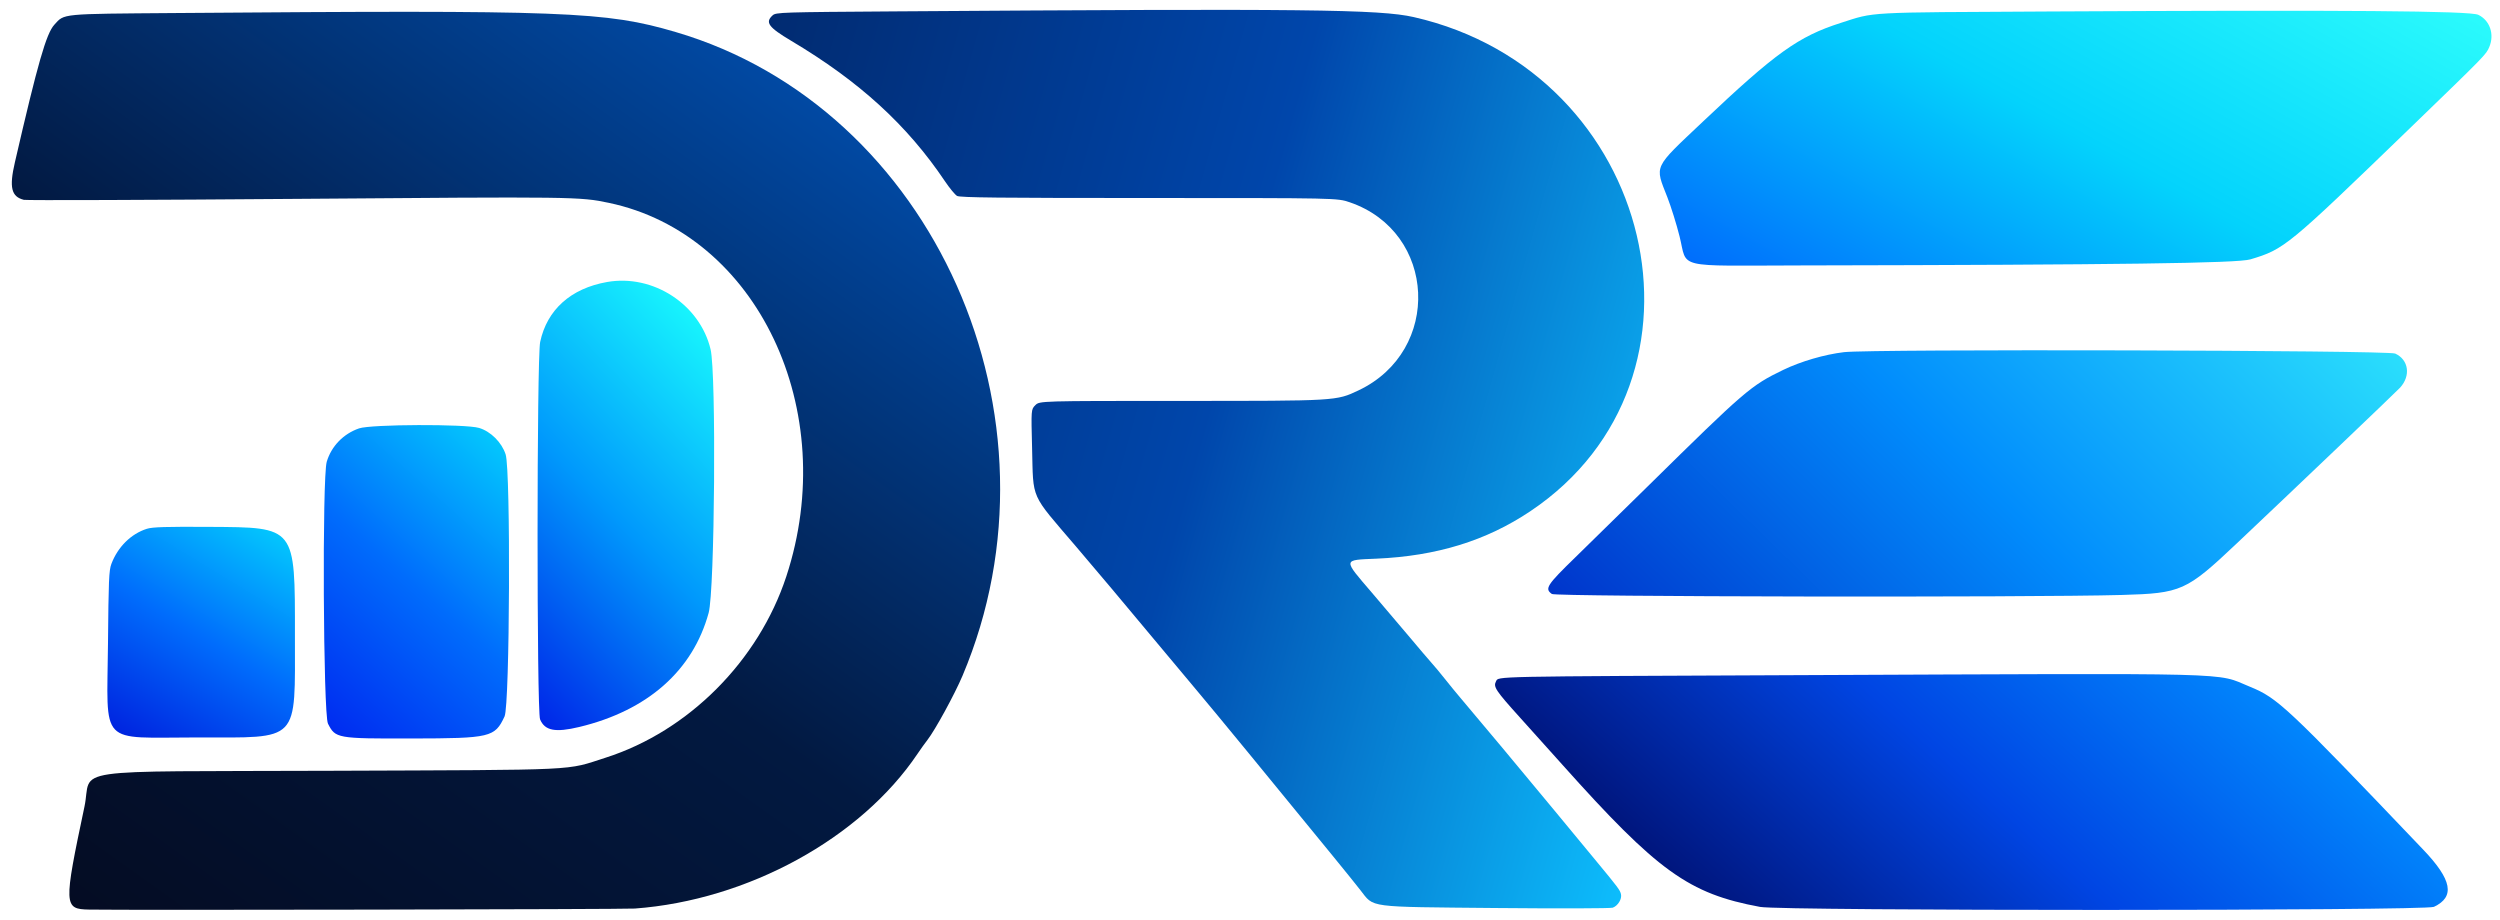
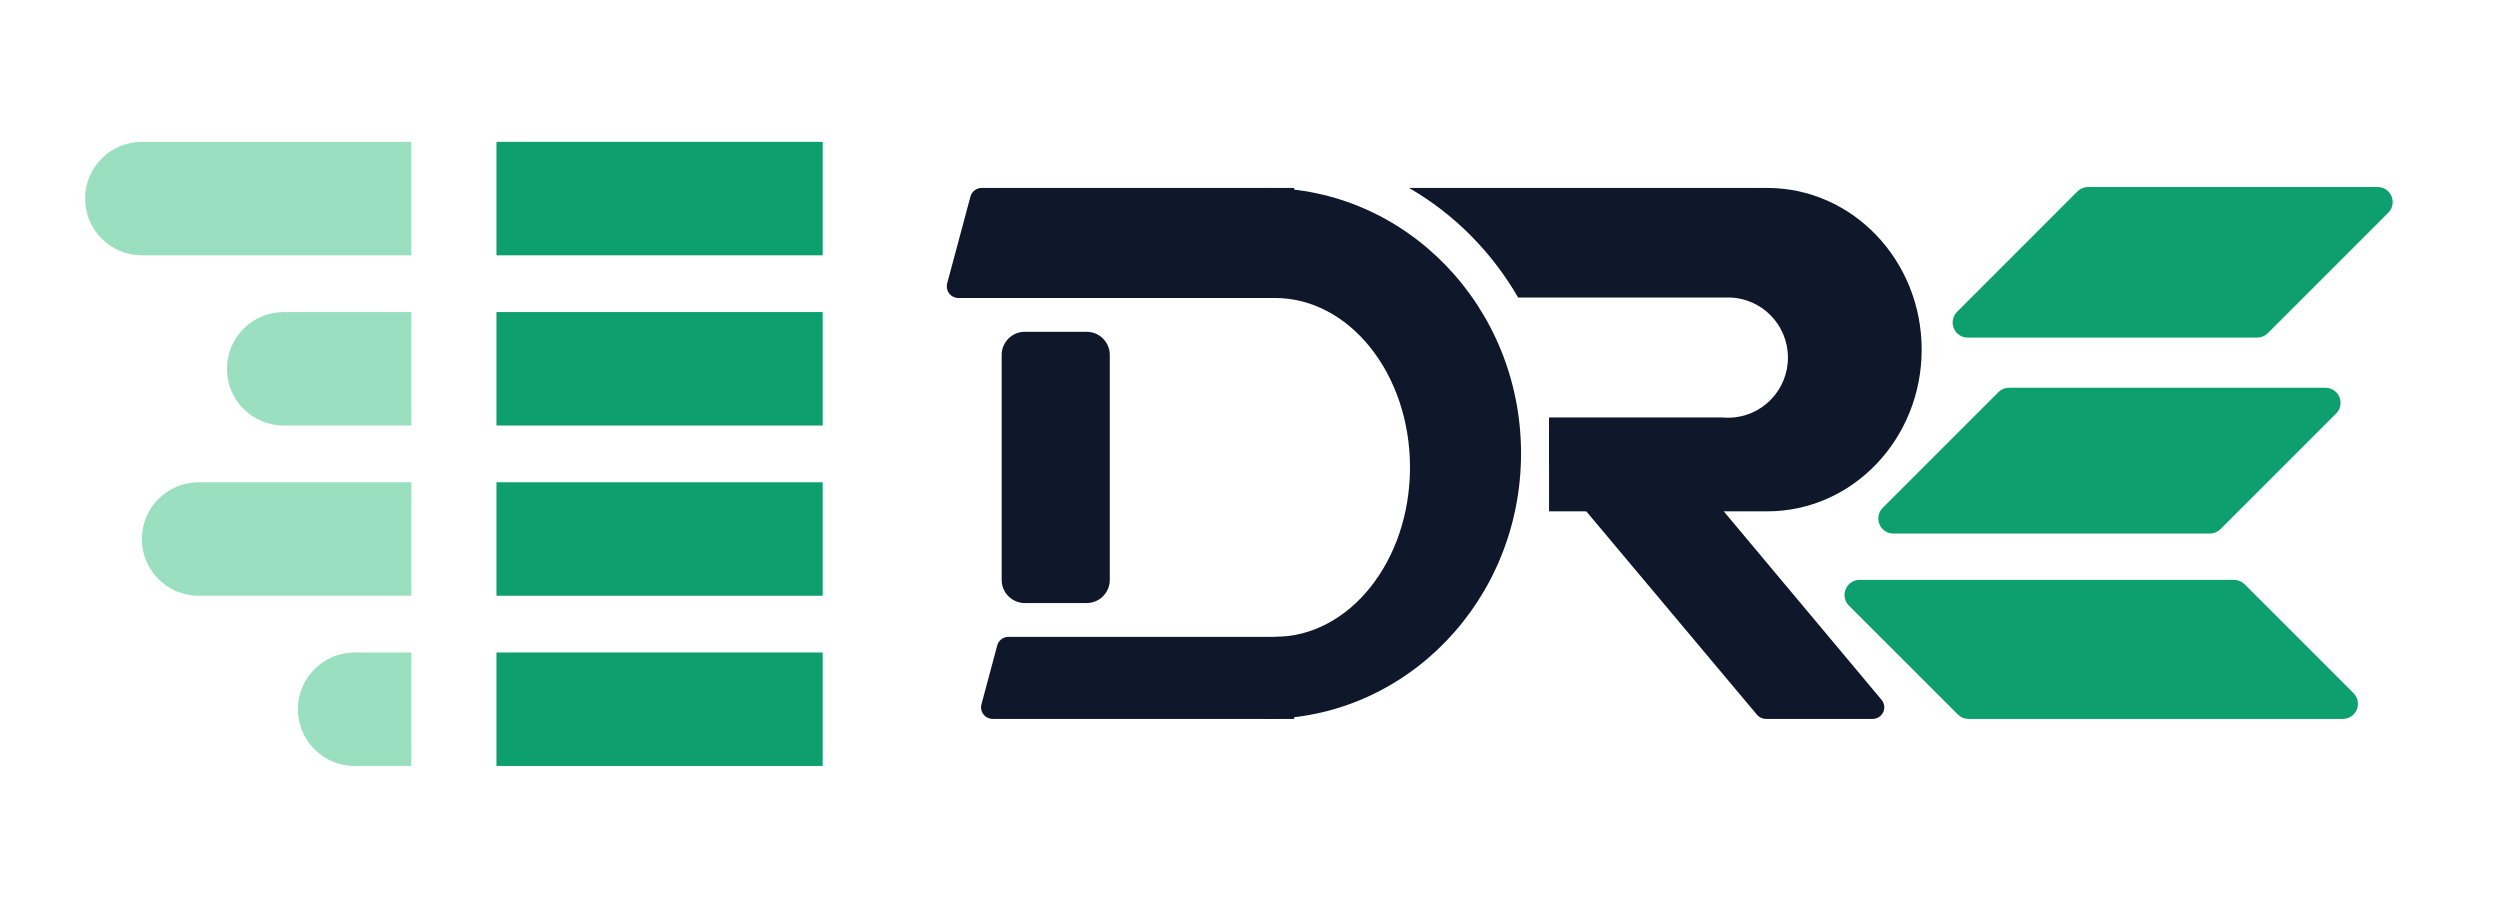
- <svg xmlns="http://www.w3.org/2000/svg" viewBox="131 173 1534 564" role="img" aria-label="DRE">
-   <defs>
-     <linearGradient id="g0" gradientUnits="userSpaceOnUse" x1="606" y1="171" x2="1232" y2="347">
-       <stop offset="0" stop-color="#012b71" />
-       <stop offset="0.5" stop-color="#0046ab" />
-       <stop offset="1" stop-color="#0dbdfc" />
-     </linearGradient>
-     <linearGradient id="g1" gradientUnits="userSpaceOnUse" x1="133" y1="-239" x2="312" y2="-562">
-       <stop offset="0" stop-color="#006dfc" />
-       <stop offset="0.5" stop-color="#03d3fc" />
-       <stop offset="1" stop-color="#2bfbfc" />
-     </linearGradient>
-     <linearGradient id="g2" gradientUnits="userSpaceOnUse" x1="-285" y1="399" x2="102" y2="-142">
-       <stop offset="0" stop-color="#040c23" />
-       <stop offset="0.5" stop-color="#021941" />
-       <stop offset="1" stop-color="#0149a3" />
-     </linearGradient>
-     <linearGradient id="g3" gradientUnits="userSpaceOnUse" x1="-68" y1="66" x2="106" y2="-102">
-       <stop offset="0" stop-color="#0027e8" />
-       <stop offset="0.5" stop-color="#0099fc" />
-       <stop offset="1" stop-color="#17f5fd" />
-     </linearGradient>
-     <linearGradient id="g4" gradientUnits="userSpaceOnUse" x1="258" y1="-265" x2="584" y2="-600">
-       <stop offset="0" stop-color="#0035cb" />
-       <stop offset="0.5" stop-color="#018cfc" />
-       <stop offset="1" stop-color="#2adefc" />
-     </linearGradient>
-     <linearGradient id="g5" gradientUnits="userSpaceOnUse" x1="-161" y1="182" x2="-28" y2="32">
-       <stop offset="0" stop-color="#002cf0" />
-       <stop offset="0.5" stop-color="#006cfc" />
-       <stop offset="1" stop-color="#03c6fd" />
-     </linearGradient>
-     <linearGradient id="g6" gradientUnits="userSpaceOnUse" x1="-222" y1="365" x2="-141" y2="232">
-       <stop offset="0" stop-color="#0023df" />
-       <stop offset="0.5" stop-color="#006cfc" />
-       <stop offset="1" stop-color="#03c5fd" />
-     </linearGradient>
-     <linearGradient id="g7" gradientUnits="userSpaceOnUse" x1="160" y1="-179" x2="377" y2="-423">
-       <stop offset="0" stop-color="#00167e" />
-       <stop offset="0.5" stop-color="#0045e3" />
-       <stop offset="1" stop-color="#0187fd" />
-     </linearGradient>
-   </defs>
-   <path fill="url(#g0)" d="M 680.85 179.98 C 610.23 180.47, 607.12 180.57, 605.10 182.40 C 600.32 186.73, 602.49 189.71, 616.50 198.05 C 658.31 222.94, 687.62 249.71, 710.82 284.22 C 713.68 288.46, 717.02 292.51, 718.26 293.22 C 720.04 294.24, 744.01 294.50, 836 294.50 C 951.50 294.50, 951.50 294.50, 959.16 297.11 C 1012.59 315.35, 1015.95 388.27, 964.50 412.58 C 950.86 419.03, 951.38 419, 855.49 419 C 768.90 419, 768.90 419, 766.29 421.61 C 763.68 424.22, 763.68 424.22, 764.29 448.08 C 765.11 480.16, 762.90 475.20, 791 508.06 C 796.77 514.81, 806.67 526.51, 813 534.05 C 827.48 551.31, 858.38 588.26, 866.06 597.50 C 869.26 601.35, 874.71 607.91, 878.19 612.08 C 881.66 616.26, 890.18 626.61, 897.13 635.08 C 952.39 702.51, 957.99 709.38, 965.76 719.23 C 974.37 730.13, 968.80 729.39, 1048.92 730.16 C 1087.44 730.52, 1119.35 730.43, 1120.61 729.95 C 1123.84 728.72, 1126.35 724.53, 1125.61 721.58 C 1124.98 719.07, 1123.81 717.51, 1110.81 701.79 C 1106.59 696.68, 1094.89 682.52, 1084.81 670.32 C 1067.13 648.90, 1036.47 612.18, 1027.06 601.14 C 1024.55 598.19, 1020.31 593.01, 1017.64 589.64 C 1014.98 586.26, 1011.15 581.67, 1009.14 579.44 C 1007.14 577.20, 1001.22 570.26, 996 564.01 C 990.77 557.77, 980.29 545.42, 972.71 536.58 C 954.88 515.77, 954.75 516.70, 975.48 515.80 C 1012.48 514.20, 1042.92 504.83, 1069.98 486.71 C 1191.18 405.54, 1146.78 217.23, 998.50 183.49 C 977.55 178.72, 932.30 178.22, 680.85 179.98" />
-   <path fill="url(#g1)" d="M 1388 180.05 C 1273.95 180.65, 1281.87 180.21, 1260.43 187.07 C 1234.51 195.36, 1220.52 205.39, 1175.67 247.84 C 1145.15 276.72, 1146.34 274.18, 1154.08 294 C 1156.34 299.77, 1159.71 310.57, 1161.57 318 C 1166.65 338.20, 1157.59 336.02, 1235.80 335.87 C 1432.01 335.49, 1503.97 334.52, 1511.83 332.15 C 1532.75 325.85, 1534.27 324.59, 1609.50 251.89 C 1656.40 206.56, 1656.50 206.45, 1658.45 201.78 C 1661.69 193.99, 1658.78 185.52, 1651.69 182.09 C 1646.67 179.66, 1570.96 179.07, 1388 180.05" />
-   <path fill="url(#g2)" d="M 238.50 181 C 167.65 181.55, 170.62 181.26, 164.36 188.15 C 159.36 193.65, 154.25 211.47, 140.12 272.68 C 136.57 288.02, 137.94 293.69, 145.64 295.62 C 147.19 296.01, 222.35 295.74, 312.67 295.03 C 484.05 293.67, 486.66 293.70, 504.54 297.46 C 595.72 316.62, 647.05 424.69, 613.45 526.79 C 596.43 578.52, 553.48 621.61, 502.74 637.87 C 477.48 645.96, 490.39 645.34, 334 645.95 C 167.54 646.60, 187.96 643.62, 182.82 667.98 C 169.98 728.74, 170.08 730.84, 185.67 731.12 C 209.24 731.54, 513.98 730.97, 520.50 730.49 C 589.81 725.36, 659.12 687.41, 694.01 635.50 C 695.86 632.75, 698.60 628.92, 700.10 627 C 704.77 621.01, 716.79 599.01, 721.58 587.68 C 788.57 429.18, 703.84 239.09, 545.50 192.63 C 502.43 180, 479.09 179.12, 238.50 181" />
-   <path fill="url(#g3)" d="M 503.50 346.04 C 481.25 349.96, 466.63 363.08, 462.44 382.86 C 460.35 392.69, 460.31 609.42, 462.39 614.40 C 465.30 621.37, 471.72 622.61, 486.50 619.06 C 528.38 608.98, 556.11 584.51, 565.83 549.06 C 569.58 535.37, 570.56 402.28, 567.02 387.38 C 560.47 359.78, 531.70 341.06, 503.50 346.04" />
-   <path fill="url(#g4)" d="M 1262.50 389.08 C 1250.52 390.50, 1235.96 394.76, 1225.15 399.99 C 1205.18 409.67, 1202.03 412.38, 1142 471.47 C 1126.87 486.35, 1106.96 505.87, 1097.75 514.85 C 1080.04 532.08, 1078.66 534.24, 1083.25 537.47 C 1085.66 539.18, 1376.50 539.68, 1433 538.07 C 1469.50 537.03, 1472.48 535.70, 1503.39 506.52 C 1536.92 474.87, 1601.35 413.42, 1603.68 410.88 C 1610.39 403.54, 1608.98 393.71, 1600.68 389.94 C 1596.17 387.89, 1279.34 387.09, 1262.50 389.08" />
-   <path fill="url(#g5)" d="M 351.33 435.85 C 341.70 439.17, 334.32 446.80, 331.49 456.34 C 328.64 465.92, 329.33 611.25, 332.25 617.03 C 336.80 626.07, 337.68 626.23, 383.52 626.14 C 432.05 626.05, 434.62 625.44, 440.61 612.57 C 443.82 605.68, 444.41 461.64, 441.27 451.86 C 438.91 444.48, 432.10 437.70, 424.94 435.57 C 416.63 433.10, 358.63 433.32, 351.33 435.85" />
-   <path fill="url(#g6)" d="M 221.11 497.47 C 211.40 500.55, 203.30 508.57, 199.35 519 C 197.86 522.93, 197.60 529.11, 197.26 568 C 196.71 631.52, 190.99 625.50, 251.89 625.50 C 315.56 625.50, 311.93 629.28, 311.97 562.79 C 312.01 495.75, 312.69 496.61, 259.58 496.29 C 232.77 496.12, 224.56 496.38, 221.11 497.47" />
-   <path fill="url(#g7)" d="M 1234 587.27 C 1043.64 588.09, 1050.63 587.95, 1048.97 591.05 C 1047.17 594.41, 1048.62 596.60, 1063.75 613.38 C 1071.74 622.24, 1083.28 635.09, 1089.39 641.92 C 1148.21 707.71, 1167.18 721.38, 1211 729.48 C 1224.50 731.98, 1619.21 731.94, 1624.47 729.44 C 1637.53 723.24, 1635.59 712.89, 1617.89 694.34 C 1533.83 606.21, 1528.67 601.36, 1511.44 594.33 C 1489.89 585.55, 1510.70 586.08, 1234 587.27" />
+ <svg xmlns="http://www.w3.org/2000/svg" viewBox="0 0 705 256" width="705" height="256" role="img" aria-labelledby="title">
+   <g id="symbol">
+     <path fill="#9ADFC0" d="M40 40 L116 40 L116 72 L40 72 A16 16 0 0 1 40 40 Z M80 88 L116 88 L116 120 L80 120 A16 16 0 0 1 80 88 Z M56 136 L116 136 L116 168 L56 168 A16 16 0 0 1 56 136 Z M100 184 L116 184 L116 216 L100 216 A16 16 0 0 1 100 184 Z" />
+     <path fill="#0E9F6E" d="M140 40 L232 40 L232 72 L140 72 Z M140 88 L232 88 L232 120 L140 120 Z M140 136 L232 136 L232 168 L140 168 Z M140 184 L232 184 L232 216 L140 216 Z" />
+   </g>
+   <g id="wordmark">
+     <path fill="#0F172A" d="M273.67 55.42 A3.27 3.27 0 0 1 276.82 53 L364.96 53 L364.96 84.03 L270.26 84.03 A3.27 3.27 0 0 1 267.1 79.92 Z" />
+     <path fill="#0F172A" d="M281.22 182.01 A3.27 3.27 0 0 1 284.37 179.59 L364.96 179.59 L364.96 202.73 L279.92 202.73 A3.27 3.27 0 0 1 276.77 198.62 Z" />
+     <path fill="#0F172A" d="M356.79 53 A72.14 74.86 0 0 1 356.79 202.73 L359.51 179.59 A38.11 47.78 0 0 0 359.51 84.03 Z" />
+     <path fill="#0F172A" d="M282.47 100.1 A6.53 6.53 0 0 1 289 93.56 L306.43 93.56 A6.53 6.53 0 0 1 312.96 100.1 L312.96 163.53 A6.53 6.53 0 0 1 306.43 170.06 L289 170.06 A6.53 6.53 0 0 1 282.47 163.53 Z" />
+     <path fill="#0F172A" d="M397.35 53 H498.35 A43.56 45.6 0 0 1 498.35 144.2 L436.83 144.2 L436.83 117.79 L487.73 117.79 A16.88 16.95 0 0 0 487.73 83.9 L428.11 83.9 A83.03 85.75 0 0 0 397.35 53 Z" />
+     <path fill="#0F172A" d="M436.83 117.79 L486.1 117.79 L486.1 144.2 L530.61 197.36 A3.27 3.27 0 0 1 528.11 202.73 L497.97 202.73 A3.27 3.27 0 0 1 495.47 201.56 L436.83 131.68 Z" />
+     <path fill="#0E9F6E" d="M585.85 53.97 A4.25 4.25 0 0 1 588.86 52.73 L670.49 52.73 A4.25 4.25 0 0 1 673.5 59.98 L639.52 93.95 A4.25 4.25 0 0 1 636.52 95.2 L554.88 95.2 A4.25 4.25 0 0 1 551.88 87.95 Z" />
+     <path fill="#0E9F6E" d="M563.53 110.6 A4.25 4.25 0 0 1 566.53 109.35 L655.79 109.35 A4.25 4.25 0 0 1 658.8 116.6 L626.18 149.22 A4.25 4.25 0 0 1 623.18 150.46 L533.92 150.46 A4.25 4.25 0 0 1 530.92 143.21 Z" />
+     <path fill="#0E9F6E" d="M521.39 170.78 A4.25 4.25 0 0 1 524.39 163.53 L629.99 163.53 A4.25 4.25 0 0 1 632.99 164.77 L663.7 195.48 A4.25 4.25 0 0 1 660.69 202.73 L555.1 202.73 A4.25 4.25 0 0 1 552.1 201.48 Z" />
+   </g>
</svg>
